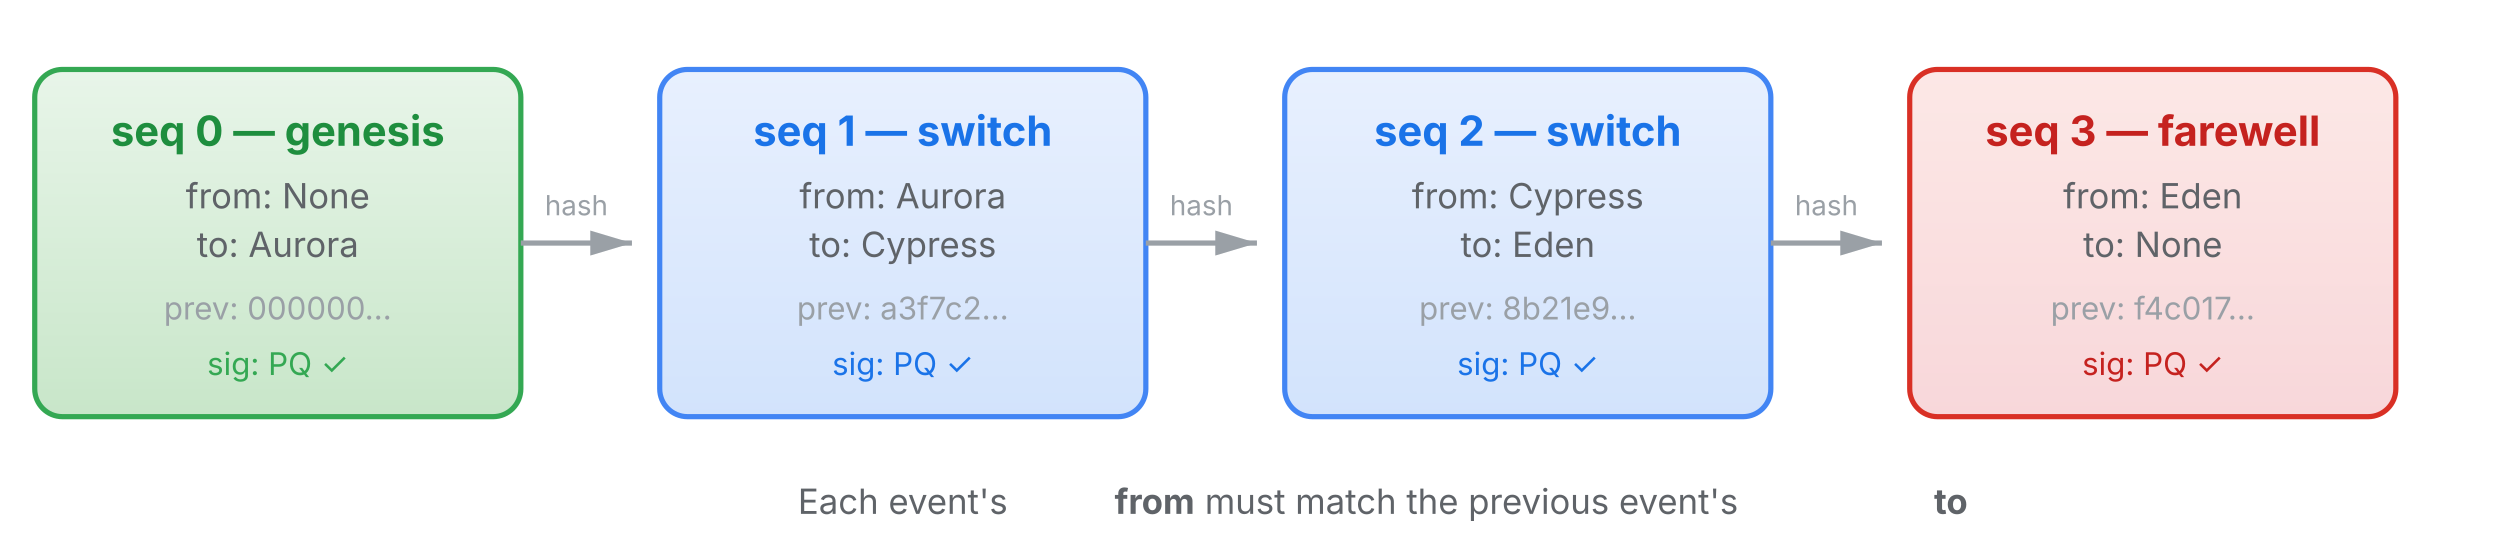
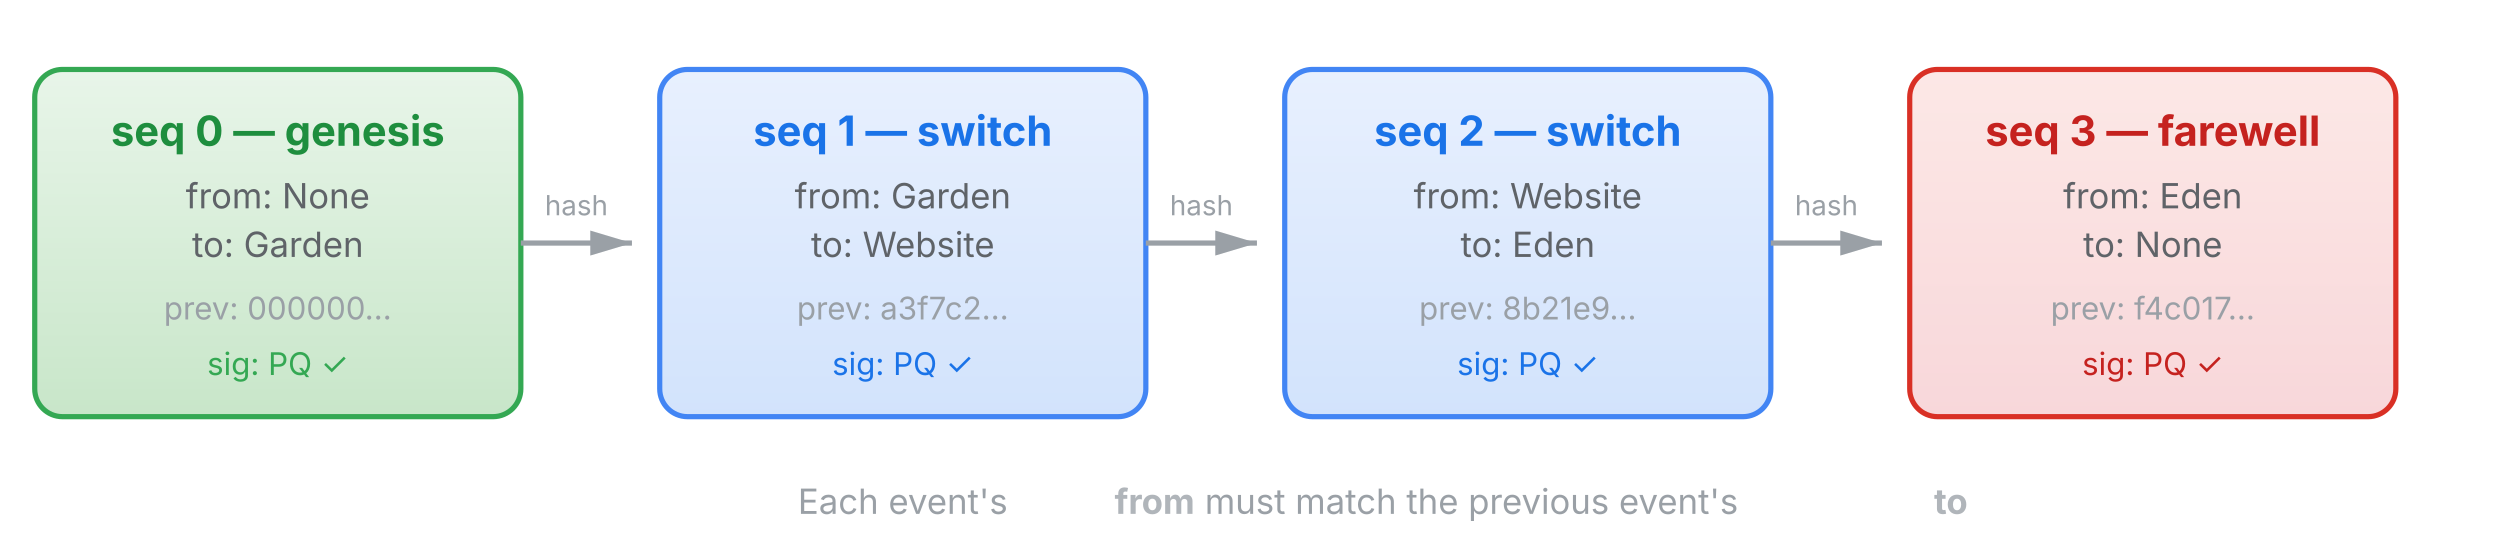
<svg xmlns="http://www.w3.org/2000/svg" viewBox="0 0 720 160" font-family="system-ui, -apple-system, sans-serif">
  <defs>
    <marker id="arrow" viewBox="0 0 10 6" refX="10" refY="3" markerWidth="8" markerHeight="5" orient="auto-start-reverse">
      <path d="M 0 0 L 10 3 L 0 6 z" fill="#9aa0a6" />
    </marker>
    <linearGradient id="genesis" x1="0" y1="0" x2="0" y2="1">
      <stop offset="0%" stop-color="#e8f5e9" />
      <stop offset="100%" stop-color="#c8e6c9" />
    </linearGradient>
    <linearGradient id="event" x1="0" y1="0" x2="0" y2="1">
      <stop offset="0%" stop-color="#e8f0fe" />
      <stop offset="100%" stop-color="#d2e3fc" />
    </linearGradient>
    <linearGradient id="farewell" x1="0" y1="0" x2="0" y2="1">
      <stop offset="0%" stop-color="#fce8e6" />
      <stop offset="100%" stop-color="#f8d7da" />
    </linearGradient>
  </defs>
  <rect x="10" y="20" width="140" height="100" rx="8" fill="url(#genesis)" stroke="#34a853" stroke-width="1.5" />
  <text x="80" y="42" text-anchor="middle" font-size="12" font-weight="bold" fill="#1e8e3e">seq 0 — genesis</text>
  <text x="80" y="60" text-anchor="middle" font-size="10" fill="#5f6368">from: None</text>
-   <text x="80" y="74" text-anchor="middle" font-size="10" fill="#5f6368">to: Aurora</text>
+   <text x="80" y="74" text-anchor="middle" font-size="10" fill="#5f6368">to: Garden</text>
  <text x="80" y="92" text-anchor="middle" font-size="9" fill="#9aa0a6">prev: 000000…</text>
  <text x="80" y="108" text-anchor="middle" font-size="9" fill="#34a853">sig: PQ ✓</text>
  <line x1="150" y1="70" x2="182" y2="70" stroke="#9aa0a6" stroke-width="1.5" marker-end="url(#arrow)" />
  <text x="166" y="62" text-anchor="middle" font-size="8" fill="#9aa0a6">hash</text>
  <rect x="190" y="20" width="140" height="100" rx="8" fill="url(#event)" stroke="#4285f4" stroke-width="1.5" />
  <text x="260" y="42" text-anchor="middle" font-size="12" font-weight="bold" fill="#1a73e8">seq 1 — switch</text>
-   <text x="260" y="60" text-anchor="middle" font-size="10" fill="#5f6368">from: Aurora</text>
-   <text x="260" y="74" text-anchor="middle" font-size="10" fill="#5f6368">to: Cypress</text>
+   <text x="260" y="60" text-anchor="middle" font-size="10" fill="#5f6368">from: Garden</text>
+   <text x="260" y="74" text-anchor="middle" font-size="10" fill="#5f6368">to: Website</text>
  <text x="260" y="92" text-anchor="middle" font-size="9" fill="#9aa0a6">prev: a3f7c2…</text>
  <text x="260" y="108" text-anchor="middle" font-size="9" fill="#1a73e8">sig: PQ ✓</text>
  <line x1="330" y1="70" x2="362" y2="70" stroke="#9aa0a6" stroke-width="1.5" marker-end="url(#arrow)" />
  <text x="346" y="62" text-anchor="middle" font-size="8" fill="#9aa0a6">hash</text>
  <rect x="370" y="20" width="140" height="100" rx="8" fill="url(#event)" stroke="#4285f4" stroke-width="1.5" />
  <text x="440" y="42" text-anchor="middle" font-size="12" font-weight="bold" fill="#1a73e8">seq 2 — switch</text>
-   <text x="440" y="60" text-anchor="middle" font-size="10" fill="#5f6368">from: Cypress</text>
+   <text x="440" y="60" text-anchor="middle" font-size="10" fill="#5f6368">from: Website</text>
  <text x="440" y="74" text-anchor="middle" font-size="10" fill="#5f6368">to: Eden</text>
  <text x="440" y="92" text-anchor="middle" font-size="9" fill="#9aa0a6">prev: 8b21e9…</text>
  <text x="440" y="108" text-anchor="middle" font-size="9" fill="#1a73e8">sig: PQ ✓</text>
  <line x1="510" y1="70" x2="542" y2="70" stroke="#9aa0a6" stroke-width="1.5" marker-end="url(#arrow)" />
  <text x="526" y="62" text-anchor="middle" font-size="8" fill="#9aa0a6">hash</text>
  <rect x="550" y="20" width="140" height="100" rx="8" fill="url(#farewell)" stroke="#d93025" stroke-width="1.5" />
  <text x="620" y="42" text-anchor="middle" font-size="12" font-weight="bold" fill="#c5221f">seq 3 — farewell</text>
  <text x="620" y="60" text-anchor="middle" font-size="10" fill="#5f6368">from: Eden</text>
  <text x="620" y="74" text-anchor="middle" font-size="10" fill="#5f6368">to: None</text>
  <text x="620" y="92" text-anchor="middle" font-size="9" fill="#9aa0a6">prev: f4c017…</text>
  <text x="620" y="108" text-anchor="middle" font-size="9" fill="#c5221f">sig: PQ ✓</text>
-   <text x="260" y="148" text-anchor="middle" font-size="10" fill="#5f6368">Each event's </text>
-   <text x="321" y="148" font-size="10" font-weight="bold" fill="#5f6368">from</text>
-   <text x="347" y="148" font-size="10" fill="#5f6368"> must match the previous event's </text>
-   <text x="557" y="148" font-size="10" font-weight="bold" fill="#5f6368">to</text>
+   <text x="260" y="148" text-anchor="middle" font-size="10" fill="#9aa0a6">Each event's </text>
+   <text x="321" y="148" font-size="10" font-weight="bold" fill="#b0b5ba">from</text>
+   <text x="347" y="148" font-size="10" fill="#9aa0a6"> must match the previous event's </text>
+   <text x="557" y="148" font-size="10" font-weight="bold" fill="#b0b5ba">to</text>
</svg>
